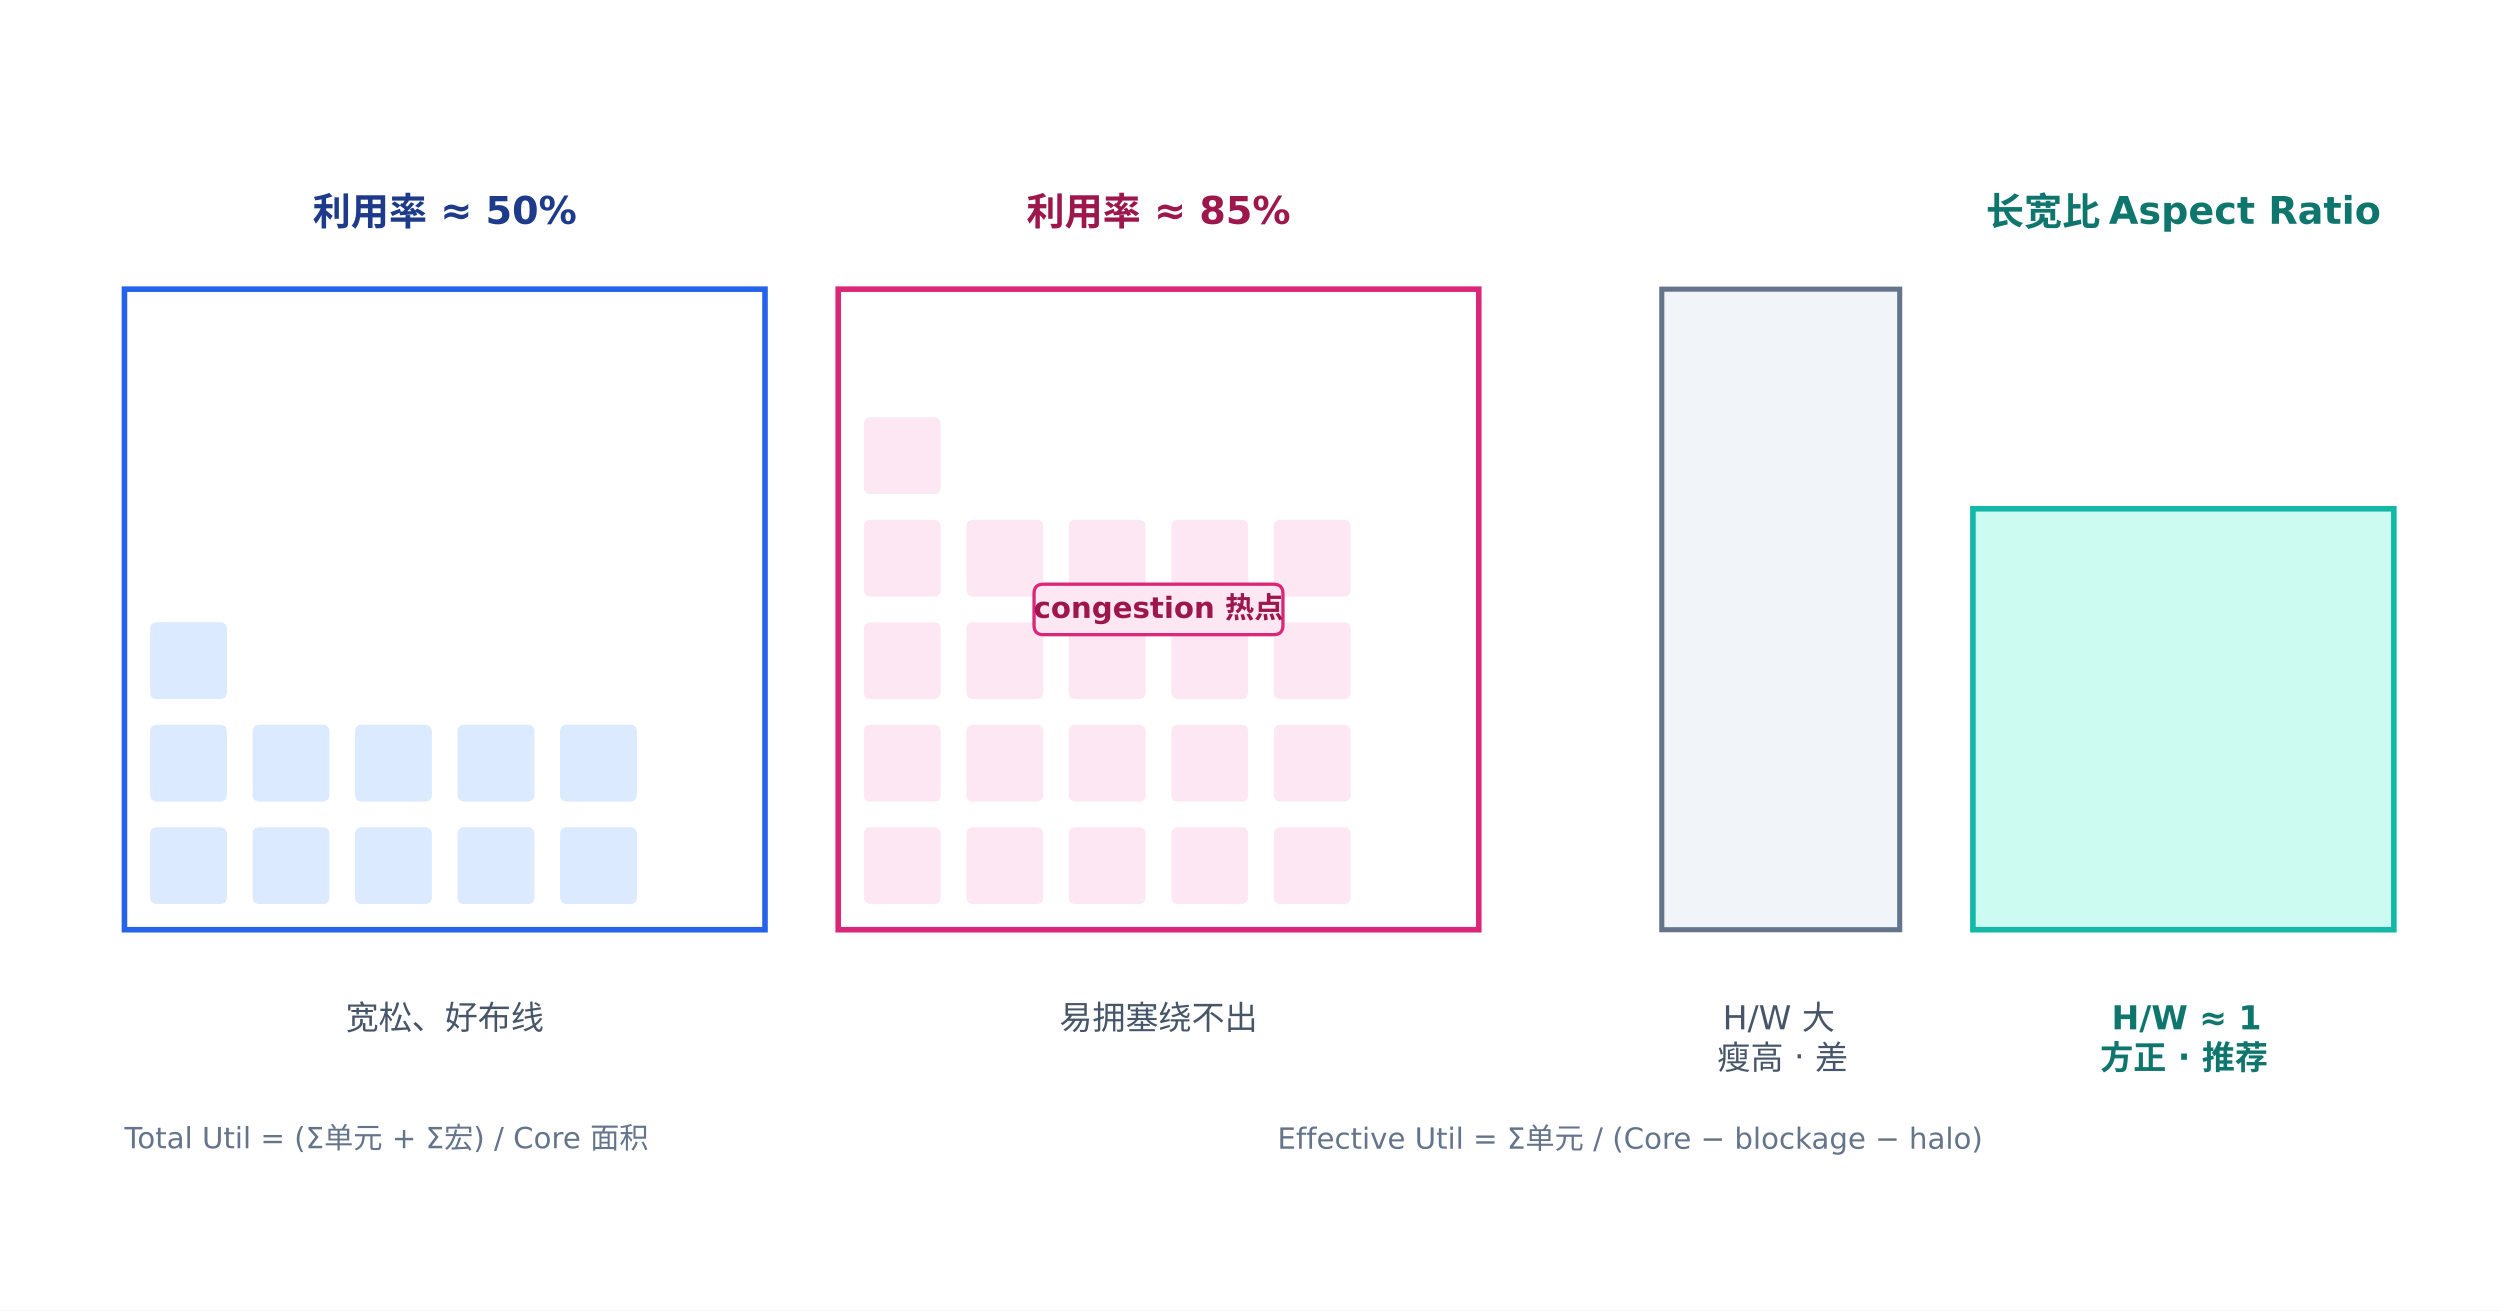
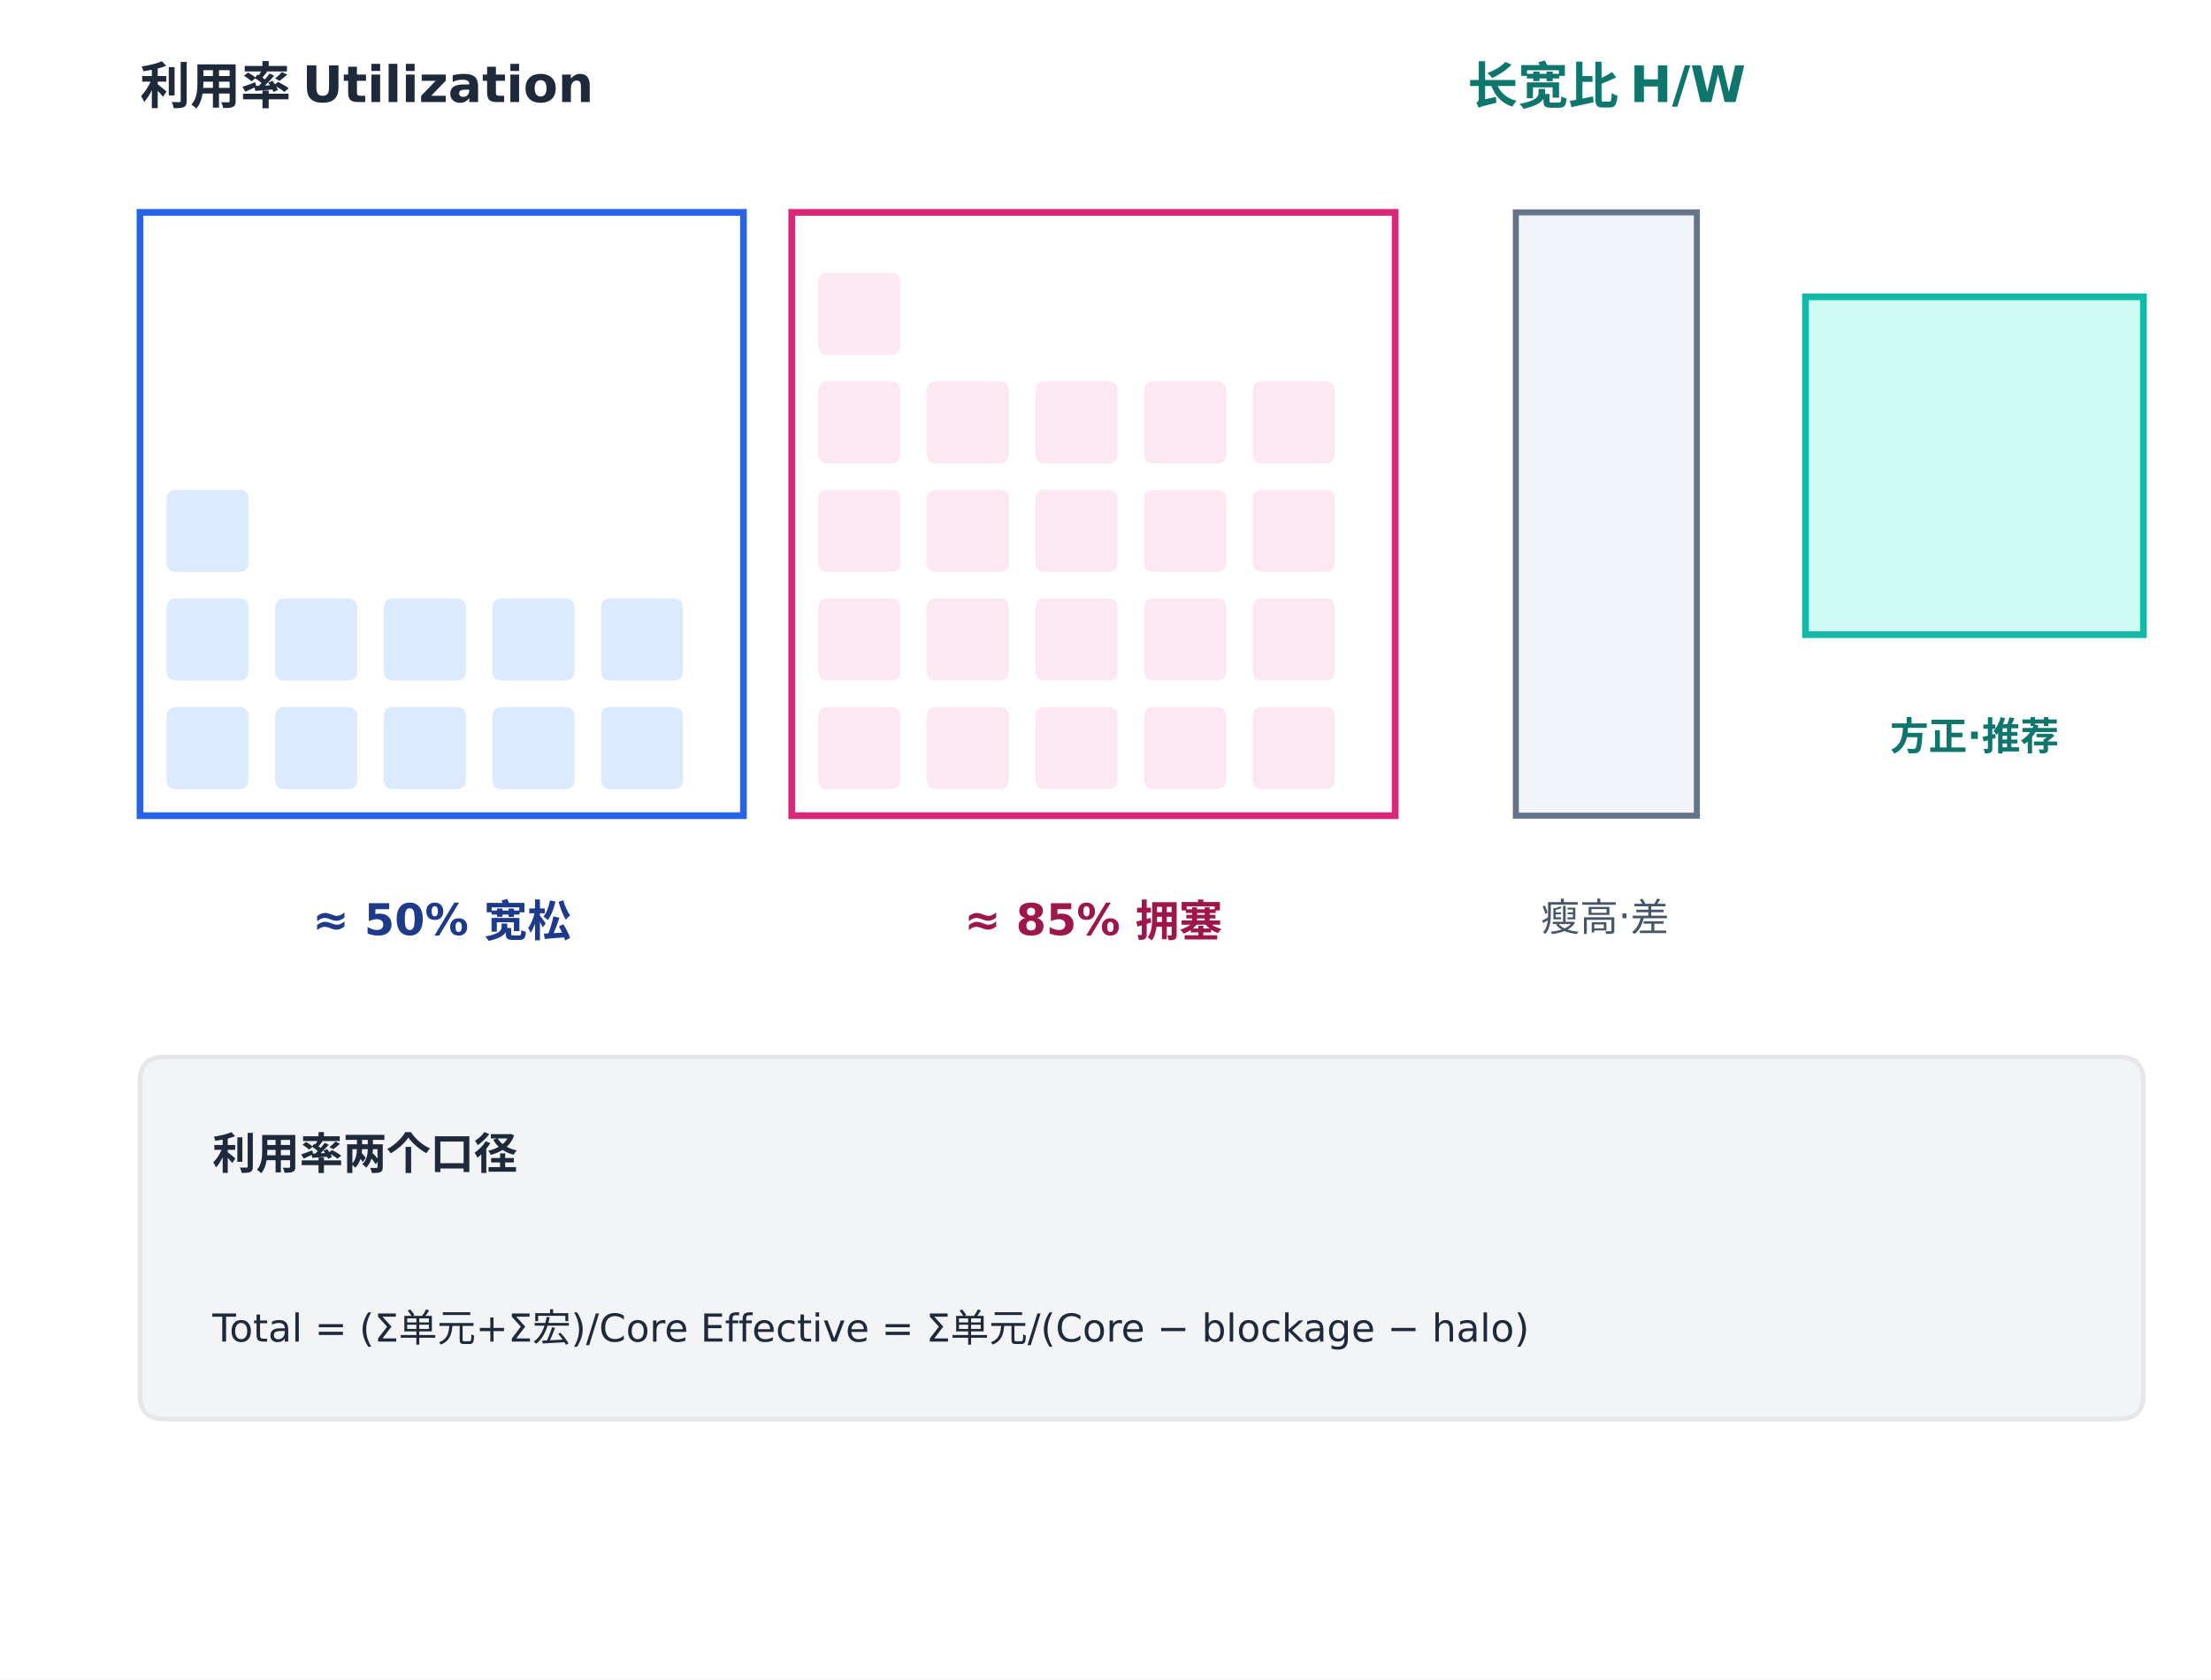
- <svg xmlns="http://www.w3.org/2000/svg" width="983.52pt" height="515.52pt" viewBox="0 0 983.52 515.52" version="1.1">
+ <svg xmlns="http://www.w3.org/2000/svg" width="659.52pt" height="501.12pt" viewBox="0 0 659.52 501.12" version="1.1">
  <defs>
    <style type="text/css">*{stroke-linejoin: round; stroke-linecap: butt}</style>
  </defs>
  <g id="figure_1">
    <g id="patch_1">
-       <path d="M 0 515.52  L 983.52 515.52  L 983.52 0  L 0 0  z " style="fill: #ffffff" />
+       <path d="M 0 501.12  L 659.52 501.12  L 659.52 0  L 0 0  z " style="fill: #ffffff" />
    </g>
    <g id="axes_1">
      <g id="patch_2">
-         <path d="M 5.76 509.76  L 977.76 509.76  L 977.76 5.76  L 5.76 5.76  z " clip-path="url(#p49a7c2c0f3)" style="fill: #ffffff" />
+         <path d="M 5.76 495.36  L 653.76 495.36  L 653.76 5.76  L 5.76 5.76  z " clip-path="url(#p17e8430879)" style="fill: #ffffff" />
      </g>
      <g id="patch_3">
-         <path d="M 48.96 365.76  L 300.96 365.76  L 300.96 113.76  L 48.96 113.76  z " clip-path="url(#p49a7c2c0f3)" style="fill: #ffffff; stroke: #2563eb; stroke-width: 2.2; stroke-linejoin: miter" />
+         <path d="M 41.76 243.36  L 221.76 243.36  L 221.76 63.36  L 41.76 63.36  z " clip-path="url(#p17e8430879)" style="fill: #ffffff; stroke: #2563eb; stroke-width: 2; stroke-linejoin: miter" />
      </g>
      <g id="patch_4">
-         <path d="M 329.76 365.76  L 581.76 365.76  L 581.76 113.76  L 329.76 113.76  z " clip-path="url(#p49a7c2c0f3)" style="fill: #ffffff; stroke: #db2777; stroke-width: 2.2; stroke-linejoin: miter" />
+         <path d="M 236.16 243.36  L 416.16 243.36  L 416.16 63.36  L 236.16 63.36  z " clip-path="url(#p17e8430879)" style="fill: #ffffff; stroke: #db2777; stroke-width: 2; stroke-linejoin: miter" />
      </g>
      <g id="patch_5">
-         <path d="M 653.76 365.76  L 747.36 365.76  L 747.36 113.76  L 653.76 113.76  z " clip-path="url(#p49a7c2c0f3)" style="fill: #f1f5f9; stroke: #64748b; stroke-width: 2; stroke-linejoin: miter" />
+         <path d="M 452.16 243.36  L 506.16 243.36  L 506.16 63.36  L 452.16 63.36  z " clip-path="url(#p17e8430879)" style="fill: #f1f5f9; stroke: #64748b; stroke-width: 1.8; stroke-linejoin: miter" />
      </g>
      <g id="patch_6">
-         <path d="M 776.16 365.76  L 941.76 365.76  L 941.76 200.16  L 776.16 200.16  z " clip-path="url(#p49a7c2c0f3)" style="fill: #ccfbf1; stroke: #14b8a6; stroke-width: 2.2; stroke-linejoin: miter" />
+         <path d="M 538.56 189.36  L 639.36 189.36  L 639.36 88.56  L 538.56 88.56  z " clip-path="url(#p17e8430879)" style="fill: #ccfbf1; stroke: #14b8a6; stroke-width: 2; stroke-linejoin: miter" />
      </g>
      <g id="patch_7">
-         <path d="M 61.92 355.68  L 86.4 355.68  Q 89.28 355.68 89.28 352.8  L 89.28 328.32  Q 89.28 325.44 86.4 325.44  L 61.92 325.44  Q 59.04 325.44 59.04 328.32  L 59.04 352.8  Q 59.04 355.68 61.92 355.68  z " clip-path="url(#p49a7c2c0f3)" style="fill: #dbeafe" />
+         <path d="M 48.96 423.36  L 632.16 423.36  Q 639.36 423.36 639.36 416.16  L 639.36 322.56  Q 639.36 315.36 632.16 315.36  L 48.96 315.36  Q 41.76 315.36 41.76 322.56  L 41.76 416.16  Q 41.76 423.36 48.96 423.36  z " clip-path="url(#p17e8430879)" style="fill: #f3f4f6; stroke: #e5e7eb; stroke-width: 1.4; stroke-linejoin: miter" />
+       </g>
+       <g id="text_1">
+         <text style="font-weight: 700; font-size: 15px; font-family: 'Microsoft YaHei', 'Microsoft YaHei UI', 'SimHei', 'Segoe UI', 'DejaVu Sans', sans-serif; text-anchor: start; fill: #1e293b" x="41.76" y="30.96" transform="rotate(-0 41.76 30.96)">利用率 Utilization</text>
      </g>
      <g id="patch_8">
-         <path d="M 102.24 355.68  L 126.72 355.68  Q 129.6 355.68 129.6 352.8  L 129.6 328.32  Q 129.6 325.44 126.72 325.44  L 102.24 325.44  Q 99.36 325.44 99.36 328.32  L 99.36 352.8  Q 99.36 355.68 102.24 355.68  z " clip-path="url(#p49a7c2c0f3)" style="fill: #dbeafe" />
+         <path d="M 52.56 235.44  L 71.28 235.44  Q 74.16 235.44 74.16 232.56  L 74.16 213.84  Q 74.16 210.96 71.28 210.96  L 52.56 210.96  Q 49.68 210.96 49.68 213.84  L 49.68 232.56  Q 49.68 235.44 52.56 235.44  z " clip-path="url(#p17e8430879)" style="fill: #dbeafe" />
      </g>
      <g id="patch_9">
-         <path d="M 142.56 355.68  L 167.04 355.68  Q 169.92 355.68 169.92 352.8  L 169.92 328.32  Q 169.92 325.44 167.04 325.44  L 142.56 325.44  Q 139.68 325.44 139.68 328.32  L 139.68 352.8  Q 139.68 355.68 142.56 355.68  z " clip-path="url(#p49a7c2c0f3)" style="fill: #dbeafe" />
+         <path d="M 84.96 235.44  L 103.68 235.44  Q 106.56 235.44 106.56 232.56  L 106.56 213.84  Q 106.56 210.96 103.68 210.96  L 84.96 210.96  Q 82.08 210.96 82.08 213.84  L 82.08 232.56  Q 82.08 235.44 84.96 235.44  z " clip-path="url(#p17e8430879)" style="fill: #dbeafe" />
      </g>
      <g id="patch_10">
-         <path d="M 182.88 355.68  L 207.36 355.68  Q 210.24 355.68 210.24 352.8  L 210.24 328.32  Q 210.24 325.44 207.36 325.44  L 182.88 325.44  Q 180 325.44 180 328.32  L 180 352.8  Q 180 355.68 182.88 355.68  z " clip-path="url(#p49a7c2c0f3)" style="fill: #dbeafe" />
+         <path d="M 117.36 235.44  L 136.08 235.44  Q 138.96 235.44 138.96 232.56  L 138.96 213.84  Q 138.96 210.96 136.08 210.96  L 117.36 210.96  Q 114.48 210.96 114.48 213.84  L 114.48 232.56  Q 114.48 235.44 117.36 235.44  z " clip-path="url(#p17e8430879)" style="fill: #dbeafe" />
      </g>
      <g id="patch_11">
-         <path d="M 223.2 355.68  L 247.68 355.68  Q 250.56 355.68 250.56 352.8  L 250.56 328.32  Q 250.56 325.44 247.68 325.44  L 223.2 325.44  Q 220.32 325.44 220.32 328.32  L 220.32 352.8  Q 220.32 355.68 223.2 355.68  z " clip-path="url(#p49a7c2c0f3)" style="fill: #dbeafe" />
+         <path d="M 149.76 235.44  L 168.48 235.44  Q 171.36 235.44 171.36 232.56  L 171.36 213.84  Q 171.36 210.96 168.48 210.96  L 149.76 210.96  Q 146.88 210.96 146.88 213.84  L 146.88 232.56  Q 146.88 235.44 149.76 235.44  z " clip-path="url(#p17e8430879)" style="fill: #dbeafe" />
      </g>
      <g id="patch_12">
-         <path d="M 61.92 315.36  L 86.4 315.36  Q 89.28 315.36 89.28 312.48  L 89.28 288  Q 89.28 285.12 86.4 285.12  L 61.92 285.12  Q 59.04 285.12 59.04 288  L 59.04 312.48  Q 59.04 315.36 61.92 315.36  z " clip-path="url(#p49a7c2c0f3)" style="fill: #dbeafe" />
+         <path d="M 182.16 235.44  L 200.88 235.44  Q 203.76 235.44 203.76 232.56  L 203.76 213.84  Q 203.76 210.96 200.88 210.96  L 182.16 210.96  Q 179.28 210.96 179.28 213.84  L 179.28 232.56  Q 179.28 235.44 182.16 235.44  z " clip-path="url(#p17e8430879)" style="fill: #dbeafe" />
      </g>
      <g id="patch_13">
-         <path d="M 102.24 315.36  L 126.72 315.36  Q 129.6 315.36 129.6 312.48  L 129.6 288  Q 129.6 285.12 126.72 285.12  L 102.24 285.12  Q 99.36 285.12 99.36 288  L 99.36 312.48  Q 99.36 315.36 102.24 315.36  z " clip-path="url(#p49a7c2c0f3)" style="fill: #dbeafe" />
+         <path d="M 52.56 203.04  L 71.28 203.04  Q 74.16 203.04 74.16 200.16  L 74.16 181.44  Q 74.16 178.56 71.28 178.56  L 52.56 178.56  Q 49.68 178.56 49.68 181.44  L 49.68 200.16  Q 49.68 203.04 52.56 203.04  z " clip-path="url(#p17e8430879)" style="fill: #dbeafe" />
      </g>
      <g id="patch_14">
-         <path d="M 142.56 315.36  L 167.04 315.36  Q 169.92 315.36 169.92 312.48  L 169.92 288  Q 169.92 285.12 167.04 285.12  L 142.56 285.12  Q 139.68 285.12 139.68 288  L 139.68 312.48  Q 139.68 315.36 142.56 315.36  z " clip-path="url(#p49a7c2c0f3)" style="fill: #dbeafe" />
+         <path d="M 84.96 203.04  L 103.68 203.04  Q 106.56 203.04 106.56 200.16  L 106.56 181.44  Q 106.56 178.56 103.68 178.56  L 84.96 178.56  Q 82.08 178.56 82.08 181.44  L 82.08 200.16  Q 82.08 203.04 84.96 203.04  z " clip-path="url(#p17e8430879)" style="fill: #dbeafe" />
      </g>
      <g id="patch_15">
-         <path d="M 182.88 315.36  L 207.36 315.36  Q 210.24 315.36 210.24 312.48  L 210.24 288  Q 210.24 285.12 207.36 285.12  L 182.88 285.12  Q 180 285.12 180 288  L 180 312.48  Q 180 315.36 182.88 315.36  z " clip-path="url(#p49a7c2c0f3)" style="fill: #dbeafe" />
+         <path d="M 117.36 203.04  L 136.08 203.04  Q 138.96 203.04 138.96 200.16  L 138.96 181.44  Q 138.96 178.56 136.08 178.56  L 117.36 178.56  Q 114.48 178.56 114.48 181.44  L 114.48 200.16  Q 114.48 203.04 117.36 203.04  z " clip-path="url(#p17e8430879)" style="fill: #dbeafe" />
      </g>
      <g id="patch_16">
-         <path d="M 223.2 315.36  L 247.68 315.36  Q 250.56 315.36 250.56 312.48  L 250.56 288  Q 250.56 285.12 247.68 285.12  L 223.2 285.12  Q 220.32 285.12 220.32 288  L 220.32 312.48  Q 220.32 315.36 223.2 315.36  z " clip-path="url(#p49a7c2c0f3)" style="fill: #dbeafe" />
+         <path d="M 149.76 203.04  L 168.48 203.04  Q 171.36 203.04 171.36 200.16  L 171.36 181.44  Q 171.36 178.56 168.48 178.56  L 149.76 178.56  Q 146.88 178.56 146.88 181.44  L 146.88 200.16  Q 146.88 203.04 149.76 203.04  z " clip-path="url(#p17e8430879)" style="fill: #dbeafe" />
      </g>
      <g id="patch_17">
-         <path d="M 61.92 275.04  L 86.4 275.04  Q 89.28 275.04 89.28 272.16  L 89.28 247.68  Q 89.28 244.8 86.4 244.8  L 61.92 244.8  Q 59.04 244.8 59.04 247.68  L 59.04 272.16  Q 59.04 275.04 61.92 275.04  z " clip-path="url(#p49a7c2c0f3)" style="fill: #dbeafe" />
+         <path d="M 182.16 203.04  L 200.88 203.04  Q 203.76 203.04 203.76 200.16  L 203.76 181.44  Q 203.76 178.56 200.88 178.56  L 182.16 178.56  Q 179.28 178.56 179.28 181.44  L 179.28 200.16  Q 179.28 203.04 182.16 203.04  z " clip-path="url(#p17e8430879)" style="fill: #dbeafe" />
      </g>
-       <g id="text_1">
-         <text style="font-weight: 700; font-size: 15px; font-family: 'Microsoft YaHei', 'Microsoft YaHei UI', 'SimHei', 'Segoe UI', 'DejaVu Sans', sans-serif; text-anchor: middle; fill: #1e3a8a" x="174.96" y="88.56" transform="rotate(-0 174.96 88.56)">利用率 ≈ 50%</text>
+       <g id="patch_18">
+         <path d="M 52.56 170.64  L 71.28 170.64  Q 74.16 170.64 74.16 167.76  L 74.16 149.04  Q 74.16 146.16 71.28 146.16  L 52.56 146.16  Q 49.68 146.16 49.68 149.04  L 49.68 167.76  Q 49.68 170.64 52.56 170.64  z " clip-path="url(#p17e8430879)" style="fill: #dbeafe" />
      </g>
      <g id="text_2">
-         <text style="font-size: 13px; font-family: 'Microsoft YaHei', 'Microsoft YaHei UI', 'SimHei', 'Segoe UI', 'DejaVu Sans', sans-serif; text-anchor: middle; fill: #475569" x="174.96" y="404.952" transform="rotate(-0 174.96 404.9519)">宽松、好布线</text>
-       </g>
-       <g id="patch_18">
-         <path d="M 342.72 355.68  L 367.2 355.68  Q 370.08 355.68 370.08 352.8  L 370.08 328.32  Q 370.08 325.44 367.2 325.44  L 342.72 325.44  Q 339.84 325.44 339.84 328.32  L 339.84 352.8  Q 339.84 355.68 342.72 355.68  z " clip-path="url(#p49a7c2c0f3)" style="fill: #fce7f3" />
+         <text style="font-weight: 700; font-size: 13px; font-family: 'Microsoft YaHei', 'Microsoft YaHei UI', 'SimHei', 'Segoe UI', 'DejaVu Sans', sans-serif; text-anchor: middle; fill: #1e3a8a" x="131.76" y="278.952" transform="rotate(-0 131.76 278.9519)">≈ 50% 宽松</text>
      </g>
      <g id="patch_19">
-         <path d="M 383.04 355.68  L 407.52 355.68  Q 410.4 355.68 410.4 352.8  L 410.4 328.32  Q 410.4 325.44 407.52 325.44  L 383.04 325.44  Q 380.16 325.44 380.16 328.32  L 380.16 352.8  Q 380.16 355.68 383.04 355.68  z " clip-path="url(#p49a7c2c0f3)" style="fill: #fce7f3" />
+         <path d="M 246.96 235.44  L 265.68 235.44  Q 268.56 235.44 268.56 232.56  L 268.56 213.84  Q 268.56 210.96 265.68 210.96  L 246.96 210.96  Q 244.08 210.96 244.08 213.84  L 244.08 232.56  Q 244.08 235.44 246.96 235.44  z " clip-path="url(#p17e8430879)" style="fill: #fce7f3" />
      </g>
      <g id="patch_20">
-         <path d="M 423.36 355.68  L 447.84 355.68  Q 450.72 355.68 450.72 352.8  L 450.72 328.32  Q 450.72 325.44 447.84 325.44  L 423.36 325.44  Q 420.48 325.44 420.48 328.32  L 420.48 352.8  Q 420.48 355.68 423.36 355.68  z " clip-path="url(#p49a7c2c0f3)" style="fill: #fce7f3" />
+         <path d="M 279.36 235.44  L 298.08 235.44  Q 300.96 235.44 300.96 232.56  L 300.96 213.84  Q 300.96 210.96 298.08 210.96  L 279.36 210.96  Q 276.48 210.96 276.48 213.84  L 276.48 232.56  Q 276.48 235.44 279.36 235.44  z " clip-path="url(#p17e8430879)" style="fill: #fce7f3" />
      </g>
      <g id="patch_21">
-         <path d="M 463.68 355.68  L 488.16 355.68  Q 491.04 355.68 491.04 352.8  L 491.04 328.32  Q 491.04 325.44 488.16 325.44  L 463.68 325.44  Q 460.8 325.44 460.8 328.32  L 460.8 352.8  Q 460.8 355.68 463.68 355.68  z " clip-path="url(#p49a7c2c0f3)" style="fill: #fce7f3" />
+         <path d="M 311.76 235.44  L 330.48 235.44  Q 333.36 235.44 333.36 232.56  L 333.36 213.84  Q 333.36 210.96 330.48 210.96  L 311.76 210.96  Q 308.88 210.96 308.88 213.84  L 308.88 232.56  Q 308.88 235.44 311.76 235.44  z " clip-path="url(#p17e8430879)" style="fill: #fce7f3" />
      </g>
      <g id="patch_22">
-         <path d="M 504 355.68  L 528.48 355.68  Q 531.36 355.68 531.36 352.8  L 531.36 328.32  Q 531.36 325.44 528.48 325.44  L 504 325.44  Q 501.12 325.44 501.12 328.32  L 501.12 352.8  Q 501.12 355.68 504 355.68  z " clip-path="url(#p49a7c2c0f3)" style="fill: #fce7f3" />
+         <path d="M 344.16 235.44  L 362.88 235.44  Q 365.76 235.44 365.76 232.56  L 365.76 213.84  Q 365.76 210.96 362.88 210.96  L 344.16 210.96  Q 341.28 210.96 341.28 213.84  L 341.28 232.56  Q 341.28 235.44 344.16 235.44  z " clip-path="url(#p17e8430879)" style="fill: #fce7f3" />
      </g>
      <g id="patch_23">
-         <path d="M 342.72 315.36  L 367.2 315.36  Q 370.08 315.36 370.08 312.48  L 370.08 288  Q 370.08 285.12 367.2 285.12  L 342.72 285.12  Q 339.84 285.12 339.84 288  L 339.84 312.48  Q 339.84 315.36 342.72 315.36  z " clip-path="url(#p49a7c2c0f3)" style="fill: #fce7f3" />
+         <path d="M 376.56 235.44  L 395.28 235.44  Q 398.16 235.44 398.16 232.56  L 398.16 213.84  Q 398.16 210.96 395.28 210.96  L 376.56 210.96  Q 373.68 210.96 373.68 213.84  L 373.68 232.56  Q 373.68 235.44 376.56 235.44  z " clip-path="url(#p17e8430879)" style="fill: #fce7f3" />
      </g>
      <g id="patch_24">
-         <path d="M 383.04 315.36  L 407.52 315.36  Q 410.4 315.36 410.4 312.48  L 410.4 288  Q 410.4 285.12 407.52 285.12  L 383.04 285.12  Q 380.16 285.12 380.16 288  L 380.16 312.48  Q 380.16 315.36 383.04 315.36  z " clip-path="url(#p49a7c2c0f3)" style="fill: #fce7f3" />
+         <path d="M 246.96 203.04  L 265.68 203.04  Q 268.56 203.04 268.56 200.16  L 268.56 181.44  Q 268.56 178.56 265.68 178.56  L 246.96 178.56  Q 244.08 178.56 244.08 181.44  L 244.08 200.16  Q 244.08 203.04 246.96 203.04  z " clip-path="url(#p17e8430879)" style="fill: #fce7f3" />
      </g>
      <g id="patch_25">
-         <path d="M 423.36 315.36  L 447.84 315.36  Q 450.72 315.36 450.72 312.48  L 450.72 288  Q 450.72 285.12 447.84 285.12  L 423.36 285.12  Q 420.48 285.12 420.48 288  L 420.48 312.48  Q 420.48 315.36 423.36 315.36  z " clip-path="url(#p49a7c2c0f3)" style="fill: #fce7f3" />
+         <path d="M 279.36 203.04  L 298.08 203.04  Q 300.96 203.04 300.96 200.16  L 300.96 181.44  Q 300.96 178.56 298.08 178.56  L 279.36 178.56  Q 276.48 178.56 276.48 181.44  L 276.48 200.16  Q 276.48 203.04 279.36 203.04  z " clip-path="url(#p17e8430879)" style="fill: #fce7f3" />
      </g>
      <g id="patch_26">
-         <path d="M 463.68 315.36  L 488.16 315.36  Q 491.04 315.36 491.04 312.48  L 491.04 288  Q 491.04 285.12 488.16 285.12  L 463.68 285.12  Q 460.8 285.12 460.8 288  L 460.8 312.48  Q 460.8 315.36 463.68 315.36  z " clip-path="url(#p49a7c2c0f3)" style="fill: #fce7f3" />
+         <path d="M 311.76 203.04  L 330.48 203.04  Q 333.36 203.04 333.36 200.16  L 333.36 181.44  Q 333.36 178.56 330.48 178.56  L 311.76 178.56  Q 308.88 178.56 308.88 181.44  L 308.88 200.16  Q 308.88 203.04 311.76 203.04  z " clip-path="url(#p17e8430879)" style="fill: #fce7f3" />
      </g>
      <g id="patch_27">
-         <path d="M 504 315.36  L 528.48 315.36  Q 531.36 315.36 531.36 312.48  L 531.36 288  Q 531.36 285.12 528.48 285.12  L 504 285.12  Q 501.12 285.12 501.12 288  L 501.12 312.48  Q 501.12 315.36 504 315.36  z " clip-path="url(#p49a7c2c0f3)" style="fill: #fce7f3" />
+         <path d="M 344.16 203.04  L 362.88 203.04  Q 365.76 203.04 365.76 200.16  L 365.76 181.44  Q 365.76 178.56 362.88 178.56  L 344.16 178.56  Q 341.28 178.56 341.28 181.44  L 341.28 200.16  Q 341.28 203.04 344.16 203.04  z " clip-path="url(#p17e8430879)" style="fill: #fce7f3" />
      </g>
      <g id="patch_28">
-         <path d="M 342.72 275.04  L 367.2 275.04  Q 370.08 275.04 370.08 272.16  L 370.08 247.68  Q 370.08 244.8 367.2 244.8  L 342.72 244.8  Q 339.84 244.8 339.84 247.68  L 339.84 272.16  Q 339.84 275.04 342.72 275.04  z " clip-path="url(#p49a7c2c0f3)" style="fill: #fce7f3" />
+         <path d="M 376.56 203.04  L 395.28 203.04  Q 398.16 203.04 398.16 200.16  L 398.16 181.44  Q 398.16 178.56 395.28 178.56  L 376.56 178.56  Q 373.68 178.56 373.68 181.44  L 373.68 200.16  Q 373.68 203.04 376.56 203.04  z " clip-path="url(#p17e8430879)" style="fill: #fce7f3" />
      </g>
      <g id="patch_29">
-         <path d="M 383.04 275.04  L 407.52 275.04  Q 410.4 275.04 410.4 272.16  L 410.4 247.68  Q 410.4 244.8 407.52 244.8  L 383.04 244.8  Q 380.16 244.8 380.16 247.68  L 380.16 272.16  Q 380.16 275.04 383.04 275.04  z " clip-path="url(#p49a7c2c0f3)" style="fill: #fce7f3" />
+         <path d="M 246.96 170.64  L 265.68 170.64  Q 268.56 170.64 268.56 167.76  L 268.56 149.04  Q 268.56 146.16 265.68 146.16  L 246.96 146.16  Q 244.08 146.16 244.08 149.04  L 244.08 167.76  Q 244.08 170.64 246.96 170.64  z " clip-path="url(#p17e8430879)" style="fill: #fce7f3" />
      </g>
      <g id="patch_30">
-         <path d="M 423.36 275.04  L 447.84 275.04  Q 450.72 275.04 450.72 272.16  L 450.72 247.68  Q 450.72 244.8 447.84 244.8  L 423.36 244.8  Q 420.48 244.8 420.48 247.68  L 420.48 272.16  Q 420.48 275.04 423.36 275.04  z " clip-path="url(#p49a7c2c0f3)" style="fill: #fce7f3" />
+         <path d="M 279.36 170.64  L 298.08 170.64  Q 300.96 170.64 300.96 167.76  L 300.96 149.04  Q 300.96 146.16 298.08 146.16  L 279.36 146.16  Q 276.48 146.16 276.48 149.04  L 276.48 167.76  Q 276.48 170.64 279.36 170.64  z " clip-path="url(#p17e8430879)" style="fill: #fce7f3" />
      </g>
      <g id="patch_31">
-         <path d="M 463.68 275.04  L 488.16 275.04  Q 491.04 275.04 491.04 272.16  L 491.04 247.68  Q 491.04 244.8 488.16 244.8  L 463.68 244.8  Q 460.8 244.8 460.8 247.68  L 460.8 272.16  Q 460.8 275.04 463.68 275.04  z " clip-path="url(#p49a7c2c0f3)" style="fill: #fce7f3" />
+         <path d="M 311.76 170.64  L 330.48 170.64  Q 333.36 170.64 333.36 167.76  L 333.36 149.04  Q 333.36 146.16 330.48 146.16  L 311.76 146.16  Q 308.88 146.16 308.88 149.04  L 308.88 167.76  Q 308.88 170.64 311.76 170.64  z " clip-path="url(#p17e8430879)" style="fill: #fce7f3" />
      </g>
      <g id="patch_32">
-         <path d="M 504 275.04  L 528.48 275.04  Q 531.36 275.04 531.36 272.16  L 531.36 247.68  Q 531.36 244.8 528.48 244.8  L 504 244.8  Q 501.12 244.8 501.12 247.68  L 501.12 272.16  Q 501.12 275.04 504 275.04  z " clip-path="url(#p49a7c2c0f3)" style="fill: #fce7f3" />
+         <path d="M 344.16 170.64  L 362.88 170.64  Q 365.76 170.64 365.76 167.76  L 365.76 149.04  Q 365.76 146.16 362.88 146.16  L 344.16 146.16  Q 341.28 146.16 341.28 149.04  L 341.28 167.76  Q 341.28 170.64 344.16 170.64  z " clip-path="url(#p17e8430879)" style="fill: #fce7f3" />
      </g>
      <g id="patch_33">
-         <path d="M 342.72 234.72  L 367.2 234.72  Q 370.08 234.72 370.08 231.84  L 370.08 207.36  Q 370.08 204.48 367.2 204.48  L 342.72 204.48  Q 339.84 204.48 339.84 207.36  L 339.84 231.84  Q 339.84 234.72 342.72 234.72  z " clip-path="url(#p49a7c2c0f3)" style="fill: #fce7f3" />
+         <path d="M 376.56 170.64  L 395.28 170.64  Q 398.16 170.64 398.16 167.76  L 398.16 149.04  Q 398.16 146.16 395.28 146.16  L 376.56 146.16  Q 373.68 146.16 373.68 149.04  L 373.68 167.76  Q 373.68 170.64 376.56 170.64  z " clip-path="url(#p17e8430879)" style="fill: #fce7f3" />
      </g>
      <g id="patch_34">
-         <path d="M 383.04 234.72  L 407.52 234.72  Q 410.4 234.72 410.4 231.84  L 410.4 207.36  Q 410.4 204.48 407.52 204.48  L 383.04 204.48  Q 380.16 204.48 380.16 207.36  L 380.16 231.84  Q 380.16 234.72 383.04 234.72  z " clip-path="url(#p49a7c2c0f3)" style="fill: #fce7f3" />
+         <path d="M 246.96 138.24  L 265.68 138.24  Q 268.56 138.24 268.56 135.36  L 268.56 116.64  Q 268.56 113.76 265.68 113.76  L 246.96 113.76  Q 244.08 113.76 244.08 116.64  L 244.08 135.36  Q 244.08 138.24 246.96 138.24  z " clip-path="url(#p17e8430879)" style="fill: #fce7f3" />
      </g>
      <g id="patch_35">
-         <path d="M 423.36 234.72  L 447.84 234.72  Q 450.72 234.72 450.72 231.84  L 450.72 207.36  Q 450.72 204.48 447.84 204.48  L 423.36 204.48  Q 420.48 204.48 420.48 207.36  L 420.48 231.84  Q 420.48 234.72 423.36 234.72  z " clip-path="url(#p49a7c2c0f3)" style="fill: #fce7f3" />
+         <path d="M 279.36 138.24  L 298.08 138.24  Q 300.96 138.24 300.96 135.36  L 300.96 116.64  Q 300.96 113.76 298.08 113.76  L 279.36 113.76  Q 276.48 113.76 276.48 116.64  L 276.48 135.36  Q 276.48 138.24 279.36 138.24  z " clip-path="url(#p17e8430879)" style="fill: #fce7f3" />
      </g>
      <g id="patch_36">
-         <path d="M 463.68 234.72  L 488.16 234.72  Q 491.04 234.72 491.04 231.84  L 491.04 207.36  Q 491.04 204.48 488.16 204.48  L 463.68 204.48  Q 460.8 204.48 460.8 207.36  L 460.8 231.84  Q 460.8 234.72 463.68 234.72  z " clip-path="url(#p49a7c2c0f3)" style="fill: #fce7f3" />
+         <path d="M 311.76 138.24  L 330.48 138.24  Q 333.36 138.24 333.36 135.36  L 333.36 116.64  Q 333.36 113.76 330.48 113.76  L 311.76 113.76  Q 308.88 113.76 308.88 116.64  L 308.88 135.36  Q 308.88 138.24 311.76 138.24  z " clip-path="url(#p17e8430879)" style="fill: #fce7f3" />
      </g>
      <g id="patch_37">
-         <path d="M 504 234.72  L 528.48 234.72  Q 531.36 234.72 531.36 231.84  L 531.36 207.36  Q 531.36 204.48 528.48 204.48  L 504 204.48  Q 501.12 204.48 501.12 207.36  L 501.12 231.84  Q 501.12 234.72 504 234.72  z " clip-path="url(#p49a7c2c0f3)" style="fill: #fce7f3" />
+         <path d="M 344.16 138.24  L 362.88 138.24  Q 365.76 138.24 365.76 135.36  L 365.76 116.64  Q 365.76 113.76 362.88 113.76  L 344.16 113.76  Q 341.28 113.76 341.28 116.64  L 341.28 135.36  Q 341.28 138.24 344.16 138.24  z " clip-path="url(#p17e8430879)" style="fill: #fce7f3" />
      </g>
      <g id="patch_38">
-         <path d="M 342.72 194.4  L 367.2 194.4  Q 370.08 194.4 370.08 191.52  L 370.08 167.04  Q 370.08 164.16 367.2 164.16  L 342.72 164.16  Q 339.84 164.16 339.84 167.04  L 339.84 191.52  Q 339.84 194.4 342.72 194.4  z " clip-path="url(#p49a7c2c0f3)" style="fill: #fce7f3" />
+         <path d="M 376.56 138.24  L 395.28 138.24  Q 398.16 138.24 398.16 135.36  L 398.16 116.64  Q 398.16 113.76 395.28 113.76  L 376.56 113.76  Q 373.68 113.76 373.68 116.64  L 373.68 135.36  Q 373.68 138.24 376.56 138.24  z " clip-path="url(#p17e8430879)" style="fill: #fce7f3" />
+       </g>
+       <g id="patch_39">
+         <path d="M 246.96 105.84  L 265.68 105.84  Q 268.56 105.84 268.56 102.96  L 268.56 84.24  Q 268.56 81.36 265.68 81.36  L 246.96 81.36  Q 244.08 81.36 244.08 84.24  L 244.08 102.96  Q 244.08 105.84 246.96 105.84  z " clip-path="url(#p17e8430879)" style="fill: #fce7f3" />
      </g>
      <g id="text_3">
-         <text style="font-weight: 700; font-size: 15px; font-family: 'Microsoft YaHei', 'Microsoft YaHei UI', 'SimHei', 'Segoe UI', 'DejaVu Sans', sans-serif; text-anchor: middle; fill: #9d174d" x="455.76" y="88.56" transform="rotate(-0 455.76 88.56)">利用率 ≈ 85%</text>
+         <text style="font-weight: 700; font-size: 13px; font-family: 'Microsoft YaHei', 'Microsoft YaHei UI', 'SimHei', 'Segoe UI', 'DejaVu Sans', sans-serif; text-anchor: middle; fill: #9d174d" x="326.16" y="278.952" transform="rotate(-0 326.16 278.9519)">≈ 85% 拥塞</text>
      </g>
      <g id="text_4">
-         <text style="font-size: 13px; font-family: 'Microsoft YaHei', 'Microsoft YaHei UI', 'SimHei', 'Segoe UI', 'DejaVu Sans', sans-serif; text-anchor: middle; fill: #475569" x="455.76" y="404.952" transform="rotate(-0 455.76 404.9519)">易拥塞绕不出</text>
+         <text style="font-weight: 700; font-size: 15px; font-family: 'Microsoft YaHei', 'Microsoft YaHei UI', 'SimHei', 'Segoe UI', 'DejaVu Sans', sans-serif; text-anchor: start; fill: #0f766e" x="437.76" y="30.96" transform="rotate(-0 437.76 30.96)">长宽比 H/W</text>
      </g>
      <g id="text_5">
-         <text style="font-size: 13px; font-family: 'Microsoft YaHei', 'Microsoft YaHei UI', 'SimHei', 'Segoe UI', 'DejaVu Sans', sans-serif; fill: #475569" transform="translate(677.7176 404.9519)">H/W 大</text>
-         <text style="font-size: 13px; font-family: 'Microsoft YaHei', 'Microsoft YaHei UI', 'SimHei', 'Segoe UI', 'DejaVu Sans', sans-serif; fill: #475569" transform="translate(675.6477 420.6538)">瘦高 · 差</text>
+         <text style="font-size: 11.5px; font-family: 'Microsoft YaHei', 'Microsoft YaHei UI', 'SimHei', 'Segoe UI', 'DejaVu Sans', sans-serif; text-anchor: middle; fill: #475569" x="478.8" y="277.753" transform="rotate(-0 478.8 277.7528)">瘦高·差</text>
      </g>
      <g id="text_6">
-         <text style="font-weight: 700; font-size: 13px; font-family: 'Microsoft YaHei', 'Microsoft YaHei UI', 'SimHei', 'Segoe UI', 'DejaVu Sans', sans-serif; fill: #0f766e" transform="translate(830.7195 404.9519)">H/W ≈ 1</text>
-         <text style="font-weight: 700; font-size: 13px; font-family: 'Microsoft YaHei', 'Microsoft YaHei UI', 'SimHei', 'Segoe UI', 'DejaVu Sans', sans-serif; fill: #0f766e" transform="translate(826.2315 420.6538)">方正 · 推荐</text>
+         <text style="font-weight: 700; font-size: 11.5px; font-family: 'Microsoft YaHei', 'Microsoft YaHei UI', 'SimHei', 'Segoe UI', 'DejaVu Sans', sans-serif; text-anchor: middle; fill: #0f766e" x="588.96" y="223.753" transform="rotate(-0 588.96 223.7528)">方正·推荐</text>
      </g>
      <g id="text_7">
-         <text style="font-weight: 700; font-size: 15px; font-family: 'Microsoft YaHei', 'Microsoft YaHei UI', 'SimHei', 'Segoe UI', 'DejaVu Sans', sans-serif; text-anchor: middle; fill: #0f766e" x="858.96" y="88.56" transform="rotate(-0 858.96 88.56)">长宽比 Aspect Ratio</text>
+         <text style="font-weight: 700; font-size: 13px; font-family: 'Microsoft YaHei', 'Microsoft YaHei UI', 'SimHei', 'Segoe UI', 'DejaVu Sans', sans-serif; text-anchor: start; fill: #1e293b" x="63.36" y="348.792" transform="rotate(-0 63.36 348.7919)">利用率两个口径</text>
      </g>
      <g id="text_8">
-         <text style="font-size: 11.5px; font-family: 'Microsoft YaHei', 'Microsoft YaHei UI', 'SimHei', 'Segoe UI', 'DejaVu Sans', sans-serif; text-anchor: start; fill: #64748b" x="48.96" y="451.727" transform="rotate(-0 48.96 451.727)">Total Util = (Σ单元 + Σ宏) / Core 面积</text>
-       </g>
-       <g id="text_9">
-         <text style="font-size: 11.5px; font-family: 'Microsoft YaHei', 'Microsoft YaHei UI', 'SimHei', 'Segoe UI', 'DejaVu Sans', sans-serif; text-anchor: start; fill: #64748b" x="502.56" y="451.918" transform="rotate(-0 502.56 451.9184)">Effective Util = Σ单元 / (Core − blockage − halo)</text>
-       </g>
-       <g id="text_10">
-         <g id="patch_39">
-           <path d="M 410.48 249.684  L 501.04 249.684  Q 504.72 249.684 504.72 246.004  L 504.72 233.516  Q 504.72 229.836 501.04 229.836  L 410.48 229.836  Q 406.8 229.836 406.8 233.516  L 406.8 246.004  Q 406.8 249.684 410.48 249.684  z " style="fill: #fce7f3; stroke: #db2777; stroke-width: 1.3; stroke-linejoin: miter" />
-         </g>
-         <text style="font-weight: 700; font-size: 11.5px; font-family: 'Microsoft YaHei', 'Microsoft YaHei UI', 'SimHei', 'Segoe UI', 'DejaVu Sans', sans-serif; text-anchor: middle; fill: #9d174d" x="455.76" y="243.09" transform="rotate(-0 455.76 243.0896)">congestion 热点</text>
+         <text style="font-size: 11.5px; font-family: 'Microsoft YaHei', 'Microsoft YaHei UI', 'SimHei', 'Segoe UI', 'DejaVu Sans', sans-serif; text-anchor: start; fill: #1e293b" x="63.36" y="400.275" transform="rotate(-0 63.36 400.2747)">Total = (Σ单元+Σ宏)/Core      Effective = Σ单元/(Core − blockage − halo)</text>
      </g>
    </g>
  </g>
  <defs>
-     <clipPath id="p49a7c2c0f3">
-       <rect x="5.76" y="5.76" width="972" height="504" />
+     <clipPath id="p17e8430879">
+       <rect x="5.76" y="5.76" width="648" height="489.6" />
    </clipPath>
  </defs>
</svg>
